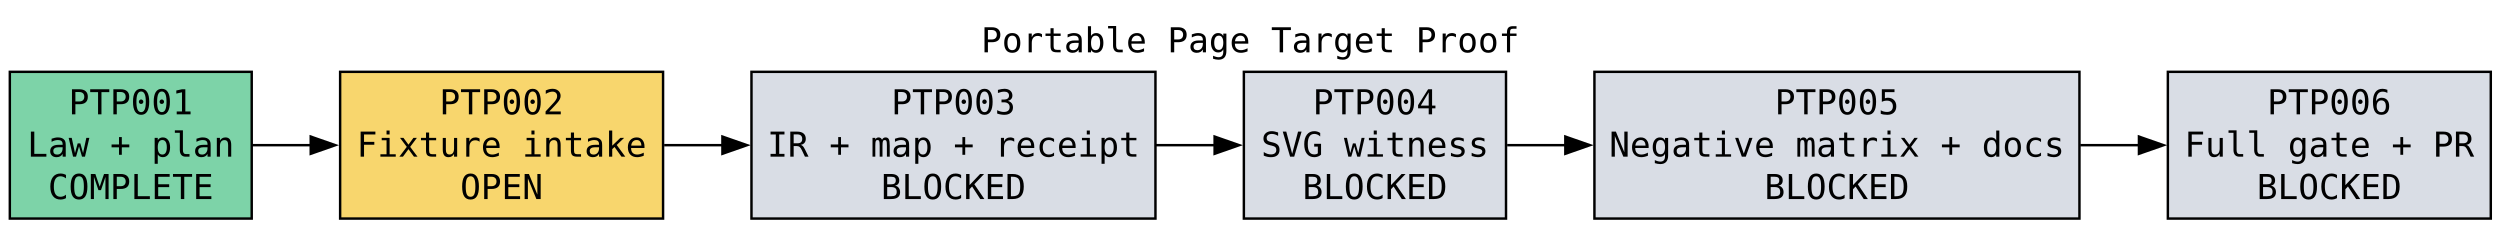
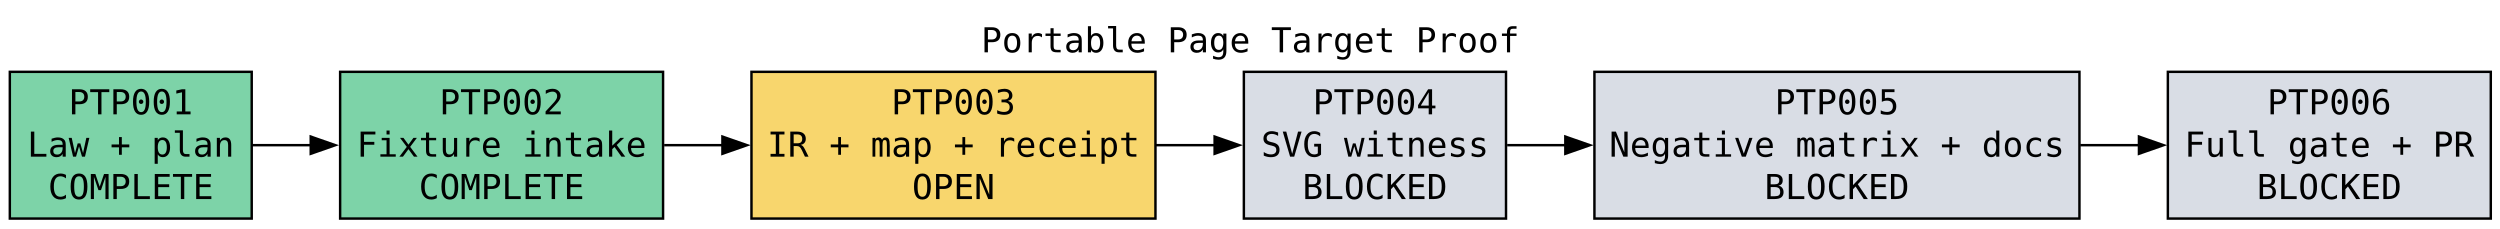
<svg xmlns="http://www.w3.org/2000/svg" width="1018pt" height="93pt" viewBox="0.00 0.00 1018.00 93.00">
  <g id="graph0" class="graph" transform="scale(1 1) rotate(0) translate(4 89)">
    <text xml:space="preserve" text-anchor="middle" x="505.12" y="-67.7" font-family="monospace" font-size="14.00">Portable Page Target Proof</text>
    <g id="node1" class="node">
      <polygon fill="#7dd3a8" stroke="black" points="98.5,-59.75 0,-59.75 0,0 98.5,0 98.5,-59.75" />
      <text xml:space="preserve" text-anchor="middle" x="49.25" y="-42.45" font-family="monospace" font-size="14.00">PTP001</text>
      <text xml:space="preserve" text-anchor="middle" x="49.25" y="-25.2" font-family="monospace" font-size="14.00">Law + plan</text>
      <text xml:space="preserve" text-anchor="middle" x="49.25" y="-7.95" font-family="monospace" font-size="14.00">COMPLETE</text>
    </g>
    <g id="node2" class="node">
-       <polygon fill="#f8d66d" stroke="black" points="266,-59.75 134.5,-59.75 134.5,0 266,0 266,-59.75" />
+       <polygon fill="#7dd3a8" stroke="black" points="266,-59.75 134.5,-59.75 134.5,0 266,0 266,-59.75" />
      <text xml:space="preserve" text-anchor="middle" x="200.25" y="-42.45" font-family="monospace" font-size="14.00">PTP002</text>
      <text xml:space="preserve" text-anchor="middle" x="200.25" y="-25.2" font-family="monospace" font-size="14.00">Fixture intake</text>
-       <text xml:space="preserve" text-anchor="middle" x="200.25" y="-7.95" font-family="monospace" font-size="14.00">OPEN</text>
+       <text xml:space="preserve" text-anchor="middle" x="200.25" y="-7.95" font-family="monospace" font-size="14.00">COMPLETE</text>
    </g>
    <g id="edge1" class="edge">
      <path fill="none" stroke="black" d="M98.63,-29.88C106.31,-29.88 114.41,-29.88 122.55,-29.88" />
      <polygon fill="black" stroke="black" points="122.53,-33.38 132.53,-29.88 122.53,-26.38 122.53,-33.38" />
    </g>
    <g id="node3" class="node">
-       <polygon fill="#d9dde5" stroke="black" points="466.5,-59.75 302,-59.75 302,0 466.5,0 466.5,-59.75" />
+       <polygon fill="#f8d66d" stroke="black" points="466.5,-59.75 302,-59.75 302,0 466.5,0 466.5,-59.75" />
      <text xml:space="preserve" text-anchor="middle" x="384.25" y="-42.45" font-family="monospace" font-size="14.00">PTP003</text>
      <text xml:space="preserve" text-anchor="middle" x="384.25" y="-25.2" font-family="monospace" font-size="14.00">IR + map + receipt</text>
-       <text xml:space="preserve" text-anchor="middle" x="384.25" y="-7.95" font-family="monospace" font-size="14.00">BLOCKED</text>
+       <text xml:space="preserve" text-anchor="middle" x="384.25" y="-7.95" font-family="monospace" font-size="14.00">OPEN</text>
    </g>
    <g id="edge2" class="edge">
      <path fill="none" stroke="black" d="M266.44,-29.88C274.21,-29.88 282.24,-29.88 290.3,-29.88" />
      <polygon fill="black" stroke="black" points="290.17,-33.38 300.17,-29.88 290.17,-26.38 290.17,-33.38" />
    </g>
    <g id="node4" class="node">
      <polygon fill="#d9dde5" stroke="black" points="609.25,-59.75 502.5,-59.75 502.5,0 609.25,0 609.25,-59.75" />
      <text xml:space="preserve" text-anchor="middle" x="555.88" y="-42.45" font-family="monospace" font-size="14.00">PTP004</text>
      <text xml:space="preserve" text-anchor="middle" x="555.88" y="-25.2" font-family="monospace" font-size="14.00">SVG witness</text>
      <text xml:space="preserve" text-anchor="middle" x="555.88" y="-7.95" font-family="monospace" font-size="14.00">BLOCKED</text>
    </g>
    <g id="edge3" class="edge">
      <path fill="none" stroke="black" d="M466.58,-29.88C474.7,-29.88 482.85,-29.88 490.75,-29.88" />
      <polygon fill="black" stroke="black" points="490.59,-33.38 500.59,-29.88 490.59,-26.38 490.59,-33.38" />
    </g>
    <g id="node5" class="node">
      <polygon fill="#d9dde5" stroke="black" points="842.75,-59.75 645.25,-59.75 645.25,0 842.75,0 842.75,-59.75" />
      <text xml:space="preserve" text-anchor="middle" x="744" y="-42.45" font-family="monospace" font-size="14.00">PTP005</text>
      <text xml:space="preserve" text-anchor="middle" x="744" y="-25.2" font-family="monospace" font-size="14.00">Negative matrix + docs</text>
      <text xml:space="preserve" text-anchor="middle" x="744" y="-7.95" font-family="monospace" font-size="14.00">BLOCKED</text>
    </g>
    <g id="edge4" class="edge">
      <path fill="none" stroke="black" d="M609.71,-29.88C617.32,-29.88 625.38,-29.88 633.61,-29.88" />
      <polygon fill="black" stroke="black" points="633.4,-33.38 643.4,-29.88 633.4,-26.38 633.4,-33.38" />
    </g>
    <g id="node6" class="node">
      <polygon fill="#d9dde5" stroke="black" points="1010.25,-59.75 878.75,-59.75 878.75,0 1010.25,0 1010.25,-59.75" />
      <text xml:space="preserve" text-anchor="middle" x="944.5" y="-42.45" font-family="monospace" font-size="14.00">PTP006</text>
      <text xml:space="preserve" text-anchor="middle" x="944.5" y="-25.2" font-family="monospace" font-size="14.00">Full gate + PR</text>
      <text xml:space="preserve" text-anchor="middle" x="944.5" y="-7.95" font-family="monospace" font-size="14.00">BLOCKED</text>
    </g>
    <g id="edge5" class="edge">
      <path fill="none" stroke="black" d="M843.09,-29.88C851.16,-29.88 859.24,-29.88 867.12,-29.88" />
      <polygon fill="black" stroke="black" points="866.98,-33.38 876.98,-29.88 866.98,-26.38 866.98,-33.38" />
    </g>
  </g>
</svg>
